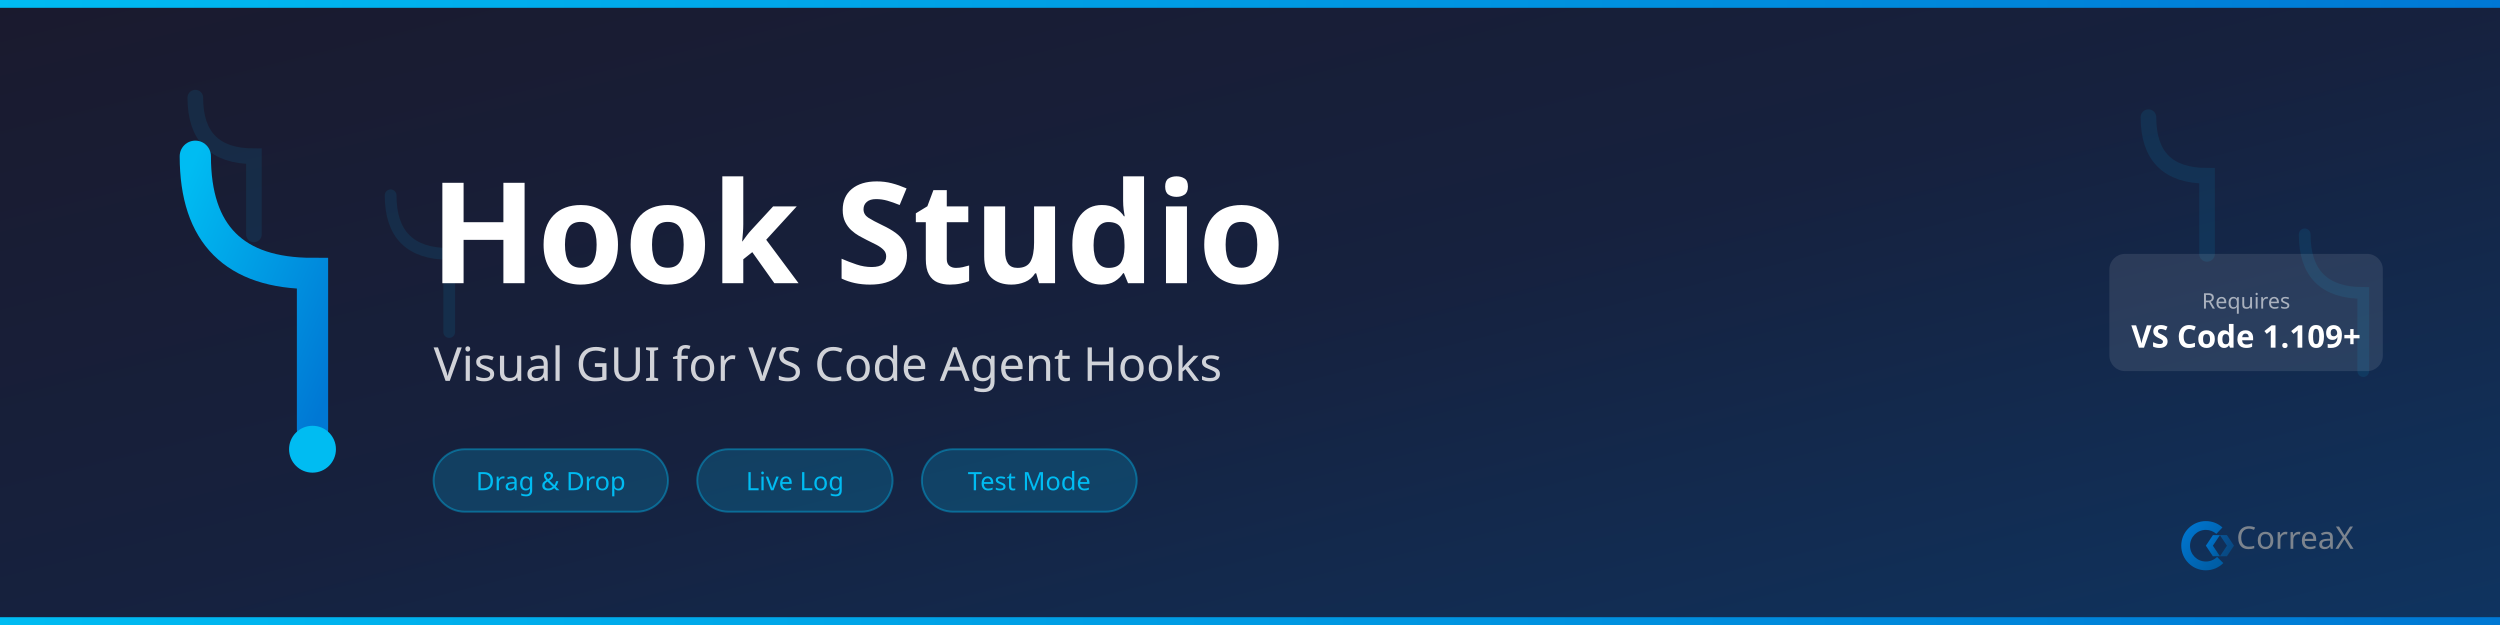
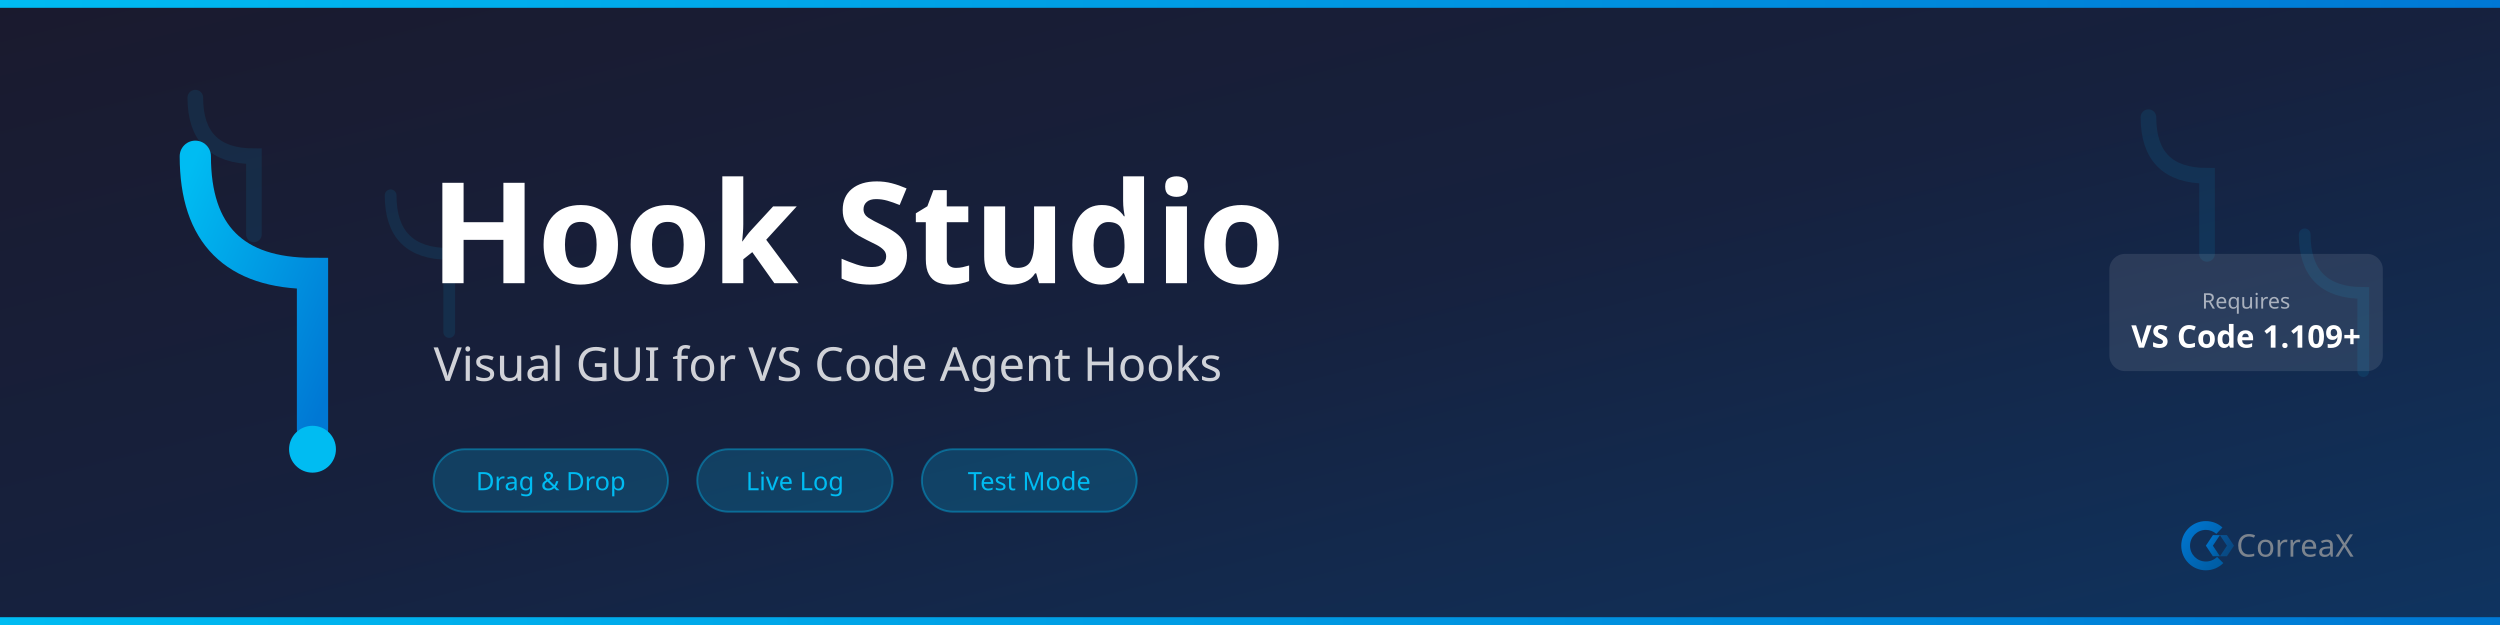
<svg xmlns="http://www.w3.org/2000/svg" viewBox="0 0 1280 320">
  <defs>
    <linearGradient id="bgGrad" x1="0%" y1="0%" x2="100%" y2="100%">
      <stop offset="0%" stop-color="#1a1a2e" />
      <stop offset="50%" stop-color="#16213e" />
      <stop offset="100%" stop-color="#0f3460" />
    </linearGradient>
    <linearGradient id="accentGrad" x1="0%" y1="0%" x2="100%" y2="0%">
      <stop offset="0%" stop-color="#00bcf2" />
      <stop offset="100%" stop-color="#0078d4" />
    </linearGradient>
    <linearGradient id="hookGrad" x1="0%" y1="0%" x2="100%" y2="100%">
      <stop offset="0%" stop-color="#00bcf2" />
      <stop offset="100%" stop-color="#0078d4" />
    </linearGradient>
    <linearGradient id="cxGrad" x1="0%" y1="0%" x2="100%" y2="100%">
      <stop offset="0%" stop-color="#0078d4" />
      <stop offset="100%" stop-color="#005a9e" />
    </linearGradient>
  </defs>
  <rect width="1280" height="320" fill="url(#bgGrad)" />
  <rect x="0" y="0" width="1280" height="4" fill="url(#accentGrad)" />
  <rect x="0" y="316" width="1280" height="4" fill="url(#accentGrad)" />
  <g opacity="0.1">
    <path d="M100 50 Q100 80 130 80 L130 120" stroke="#00bcf2" stroke-width="8" fill="none" stroke-linecap="round" />
    <path d="M200 100 Q200 130 230 130 L230 170" stroke="#00bcf2" stroke-width="6" fill="none" stroke-linecap="round" />
    <path d="M1100 60 Q1100 90 1130 90 L1130 130" stroke="#00bcf2" stroke-width="8" fill="none" stroke-linecap="round" />
    <path d="M1180 120 Q1180 150 1210 150 L1210 190" stroke="#00bcf2" stroke-width="6" fill="none" stroke-linecap="round" />
  </g>
  <g transform="translate(100, 80)">
    <path d="M0 0 Q0 60 60 60 L60 140" stroke="url(#hookGrad)" stroke-width="16" fill="none" stroke-linecap="round" />
    <circle cx="60" cy="150" r="12" fill="#00bcf2" />
  </g>
  <text x="220" y="145" font-family="Segoe UI, system-ui, sans-serif" font-size="72" font-weight="700" fill="#ffffff">
    Hook Studio
  </text>
  <text x="222" y="195" font-family="Segoe UI, system-ui, sans-serif" font-size="24" fill="rgba(255,255,255,0.8)">
    Visual GUI for VS Code Agent Hooks
  </text>
  <g transform="translate(222, 230)">
    <rect x="0" y="0" width="120" height="32" rx="16" fill="rgba(0,188,242,0.2)" stroke="rgba(0,188,242,0.4)" stroke-width="1" />
    <text x="60" y="21" text-anchor="middle" font-family="Segoe UI, system-ui, sans-serif" font-size="13" fill="#00bcf2">Drag &amp; Drop</text>
    <rect x="135" y="0" width="100" height="32" rx="16" fill="rgba(0,188,242,0.2)" stroke="rgba(0,188,242,0.4)" stroke-width="1" />
    <text x="185" y="21" text-anchor="middle" font-family="Segoe UI, system-ui, sans-serif" font-size="13" fill="#00bcf2">Live Log</text>
    <rect x="250" y="0" width="110" height="32" rx="16" fill="rgba(0,188,242,0.2)" stroke="rgba(0,188,242,0.4)" stroke-width="1" />
    <text x="305" y="21" text-anchor="middle" font-family="Segoe UI, system-ui, sans-serif" font-size="13" fill="#00bcf2">Test Mode</text>
  </g>
  <g transform="translate(1080, 130)">
    <rect x="0" y="0" width="140" height="60" rx="8" fill="rgba(255,255,255,0.1)" />
    <text x="70" y="28" text-anchor="middle" font-family="Segoe UI, system-ui, sans-serif" font-size="11" fill="rgba(255,255,255,0.6)">Requires</text>
    <text x="70" y="48" text-anchor="middle" font-family="Segoe UI, system-ui, sans-serif" font-size="16" font-weight="600" fill="#ffffff">VS Code 1.109+</text>
  </g>
  <g transform="translate(1115, 265)">
    <g transform="scale(0.9)">
      <path d="M16 2C8.268 2 2 8.268 2 16s6.268 14 14 14c3.866 0 7.389-1.568 9.928-4.1l-3.535-3.536A9.002 9.002 0 0116 25c-4.97 0-9-4.03-9-9s4.03-9 9-9c2.29 0 4.38.857 5.971 2.268l3.464-3.639C22.993 3.352 19.66 2 16 2z" fill="url(#cxGrad)" />
      <path d="M20 10l-4 6 4 6h4l-4-6 4-6h-4z" fill="url(#cxGrad)" />
      <path d="M24 10l4 6-4 6h4l4-6-4-6h-4z" fill="url(#cxGrad)" opacity="0.5" />
    </g>
-     <text x="30" y="16" font-family="Segoe UI, system-ui, sans-serif" font-size="16" fill="rgba(160,160,160,0.75)">CorreaX</text>
+     <text x="30" y="20" font-family="Segoe UI, system-ui, sans-serif" font-size="16" fill="rgba(160,160,160,0.75)">CorreaX</text>
  </g>
</svg>
